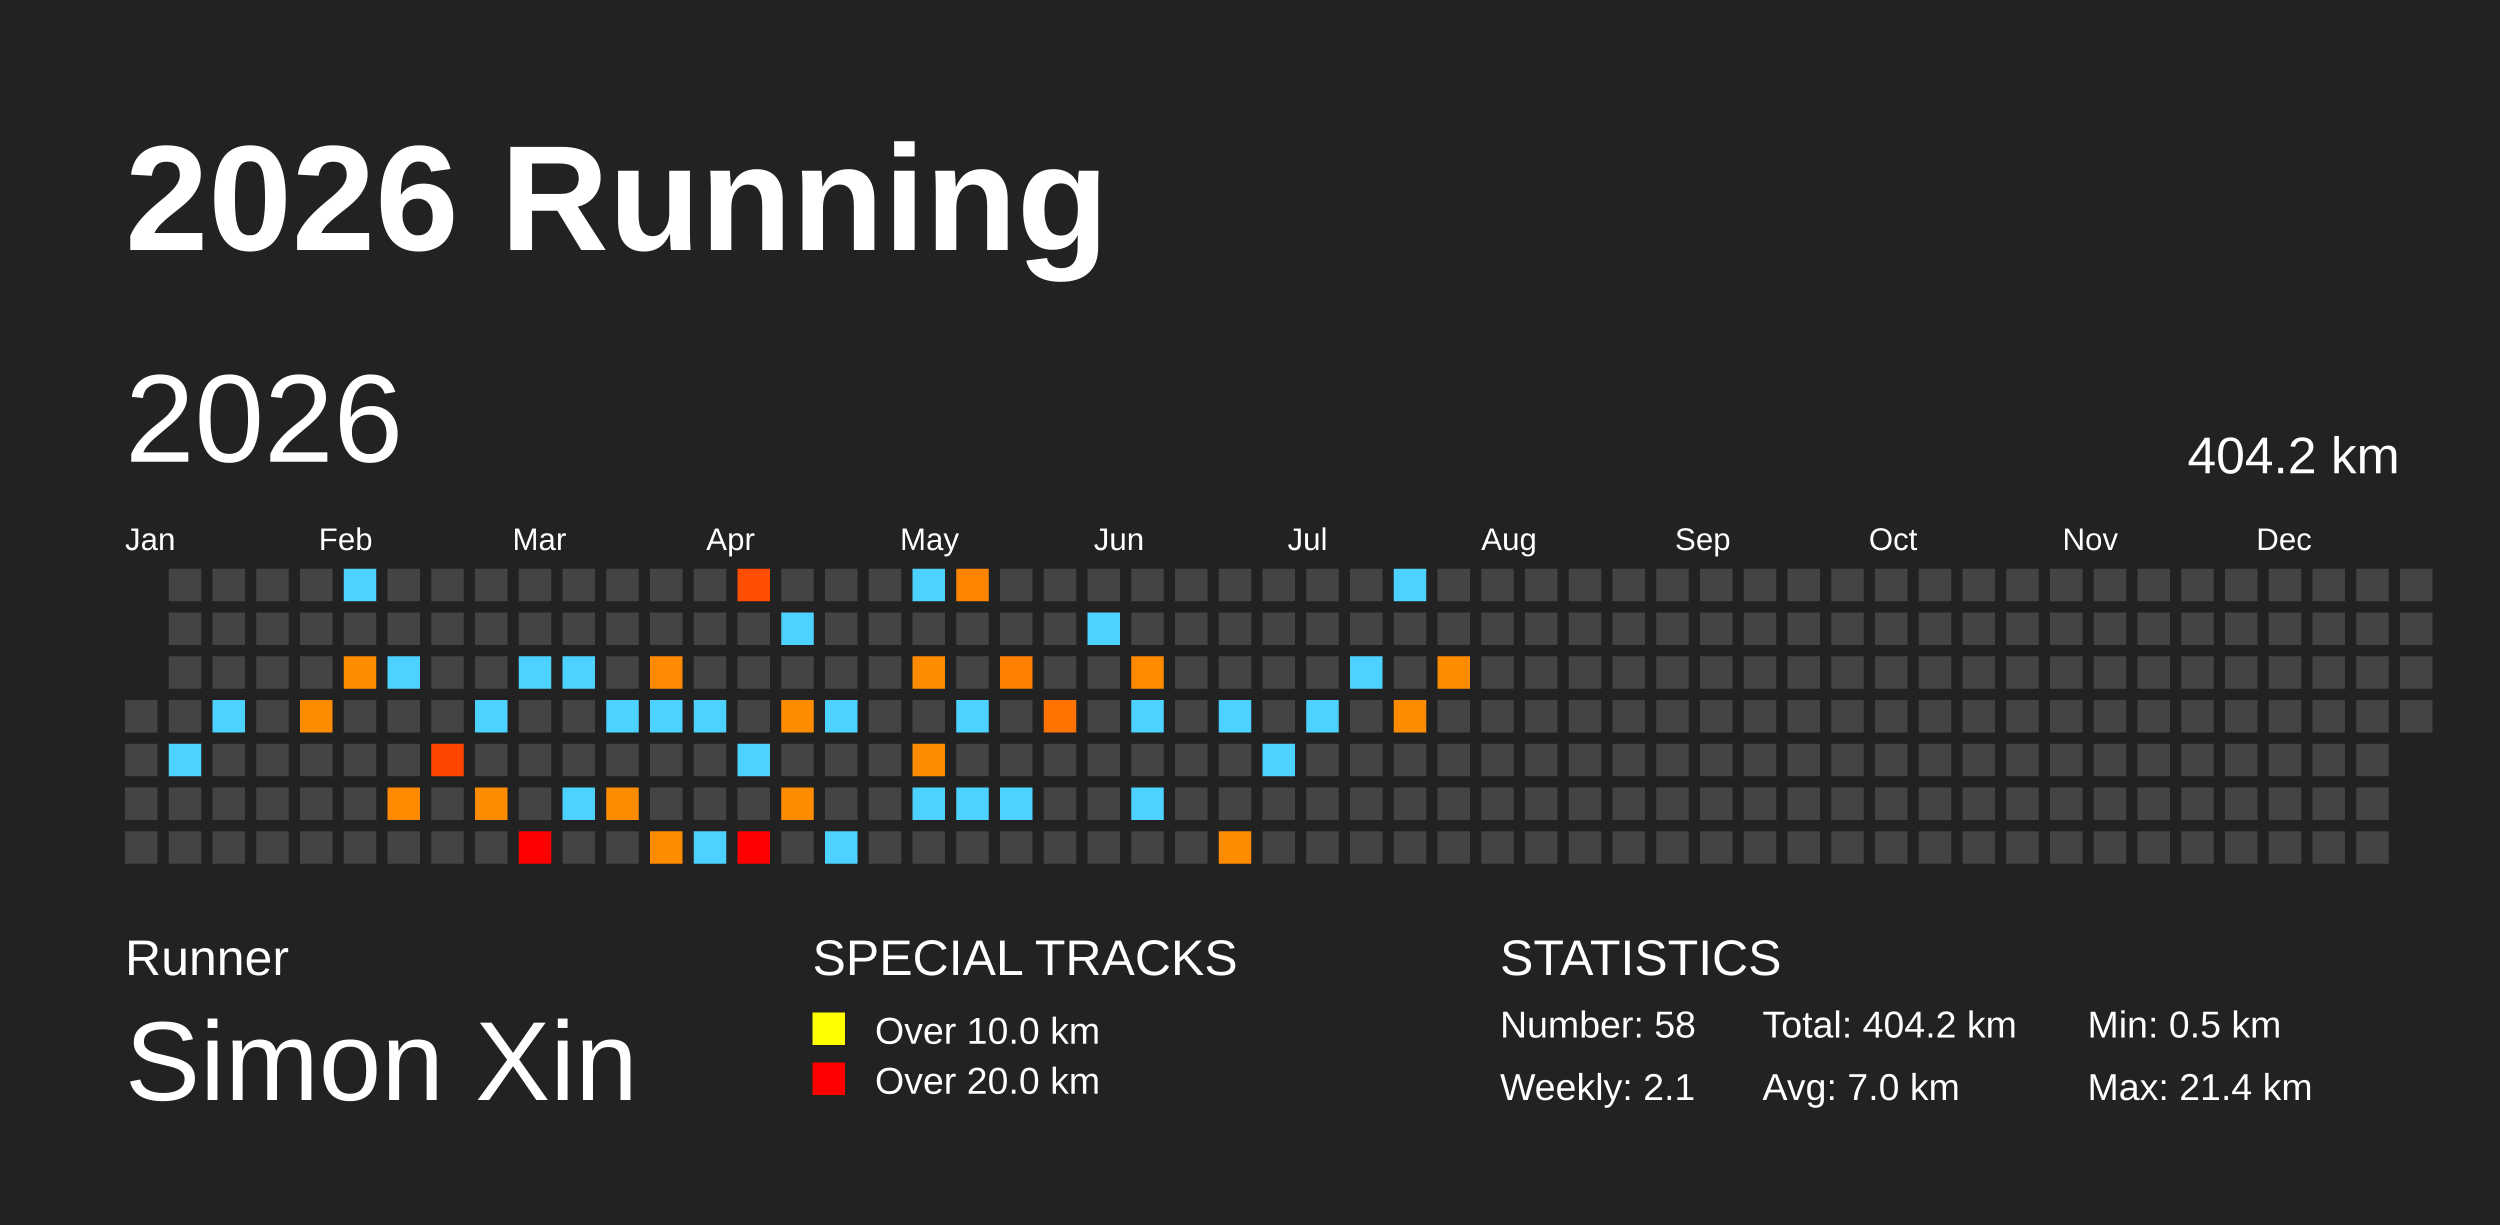
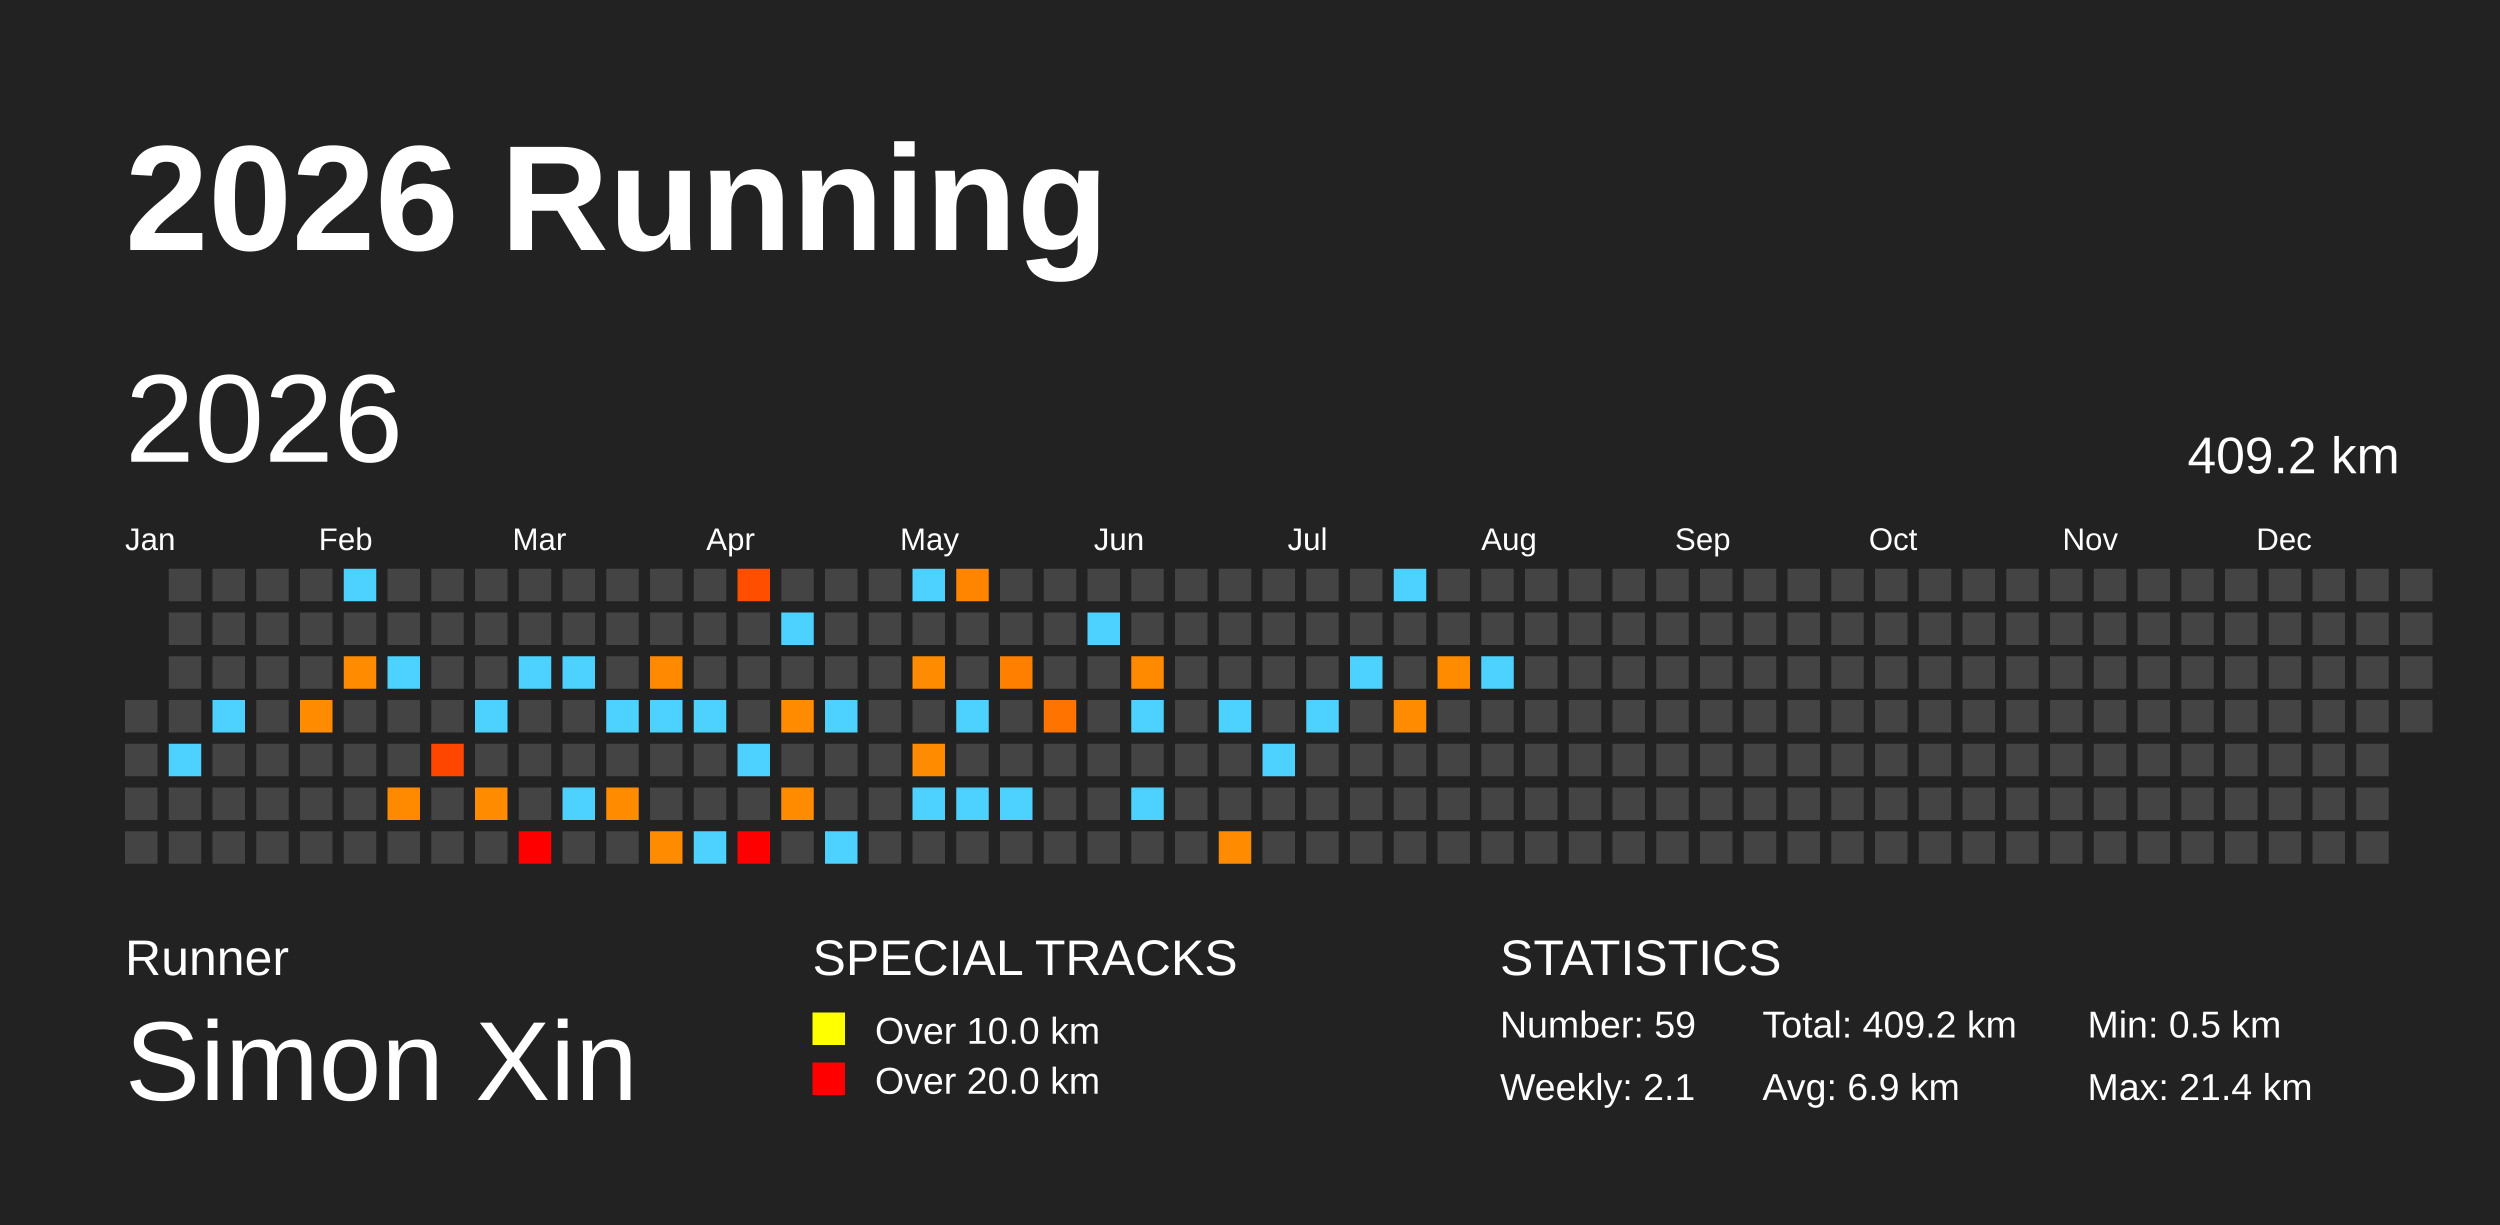
<svg xmlns="http://www.w3.org/2000/svg" baseProfile="full" height="98mm" version="1.1" viewBox="0,0,200,98" width="200mm">
  <defs />
  <rect fill="#222222" height="98" width="200" x="0" y="0" />
  <text fill="#FFFFFF" style="font-size:12px; font-family:Arial; font-weight:bold;" x="10" y="20">2026 Running</text>
  <text fill="#FFFFFF" style="font-size:4px; font-family:Arial" x="10" y="78">Runner</text>
  <text fill="#FFFFFF" style="font-size:9px; font-family:Arial" x="10" y="88">Simon Xin</text>
  <text fill="#FFFFFF" style="font-size:4px; font-family:Arial" x="65" y="78">SPECIAL TRACKS</text>
  <rect fill="yellow" height="2.6" width="2.6" x="65" y="81" />
  <text fill="#FFFFFF" style="font-size:3px; font-family:Arial" x="70" y="83.5">Over 10.0 km</text>
  <rect fill="red" height="2.6" width="2.6" x="65" y="85" />
  <text fill="#FFFFFF" style="font-size:3px; font-family:Arial" x="70" y="87.5">Over 20.0 km</text>
  <text fill="#FFFFFF" style="font-size:4px; font-family:Arial" x="120" y="78">STATISTICS</text>
-   <text fill="#FFFFFF" style="font-size:3px; font-family:Arial" x="120" y="83">Number: 58</text>
+   <text fill="#FFFFFF" style="font-size:3px; font-family:Arial" x="120" y="83">Number: 59</text>
  <text fill="#FFFFFF" style="font-size:3px; font-family:Arial" x="120" y="88">Weekly: 2.1</text>
-   <text fill="#FFFFFF" style="font-size:3px; font-family:Arial" x="141" y="83">Total: 404.2 km</text>
-   <text fill="#FFFFFF" style="font-size:3px; font-family:Arial" x="141" y="88">Avg: 7.0 km</text>
+   <text fill="#FFFFFF" style="font-size:3px; font-family:Arial" x="141" y="83">Total: 409.2 km</text>
+   <text fill="#FFFFFF" style="font-size:3px; font-family:Arial" x="141" y="88">Avg: 6.9 km</text>
  <text fill="#FFFFFF" style="font-size:3px; font-family:Arial" x="167" y="83">Min: 0.5 km</text>
  <text fill="#FFFFFF" style="font-size:3px; font-family:Arial" x="167" y="88">Max: 21.4 km</text>
  <text dominant-baseline="hanging" fill="#FFFFFF" style="font-size:10.0px; font-family:Arial;" x="10" y="30">2026</text>
-   <text dominant-baseline="hanging" fill="#FFFFFF" style="font-size:4.125px; font-family:Arial;" x="175" y="35">404.2 km</text>
+   <text dominant-baseline="hanging" fill="#FFFFFF" style="font-size:4.125px; font-family:Arial;" x="175" y="35">409.2 km</text>
  <text fill="#FFFFFF" style="font-size:2.5px; font-family:Arial" x="10.0" y="44">Jan</text>
  <text fill="#FFFFFF" style="font-size:2.5px; font-family:Arial" x="25.5" y="44">Feb</text>
  <text fill="#FFFFFF" style="font-size:2.5px; font-family:Arial" x="41.0" y="44">Mar</text>
  <text fill="#FFFFFF" style="font-size:2.5px; font-family:Arial" x="56.5" y="44">Apr</text>
  <text fill="#FFFFFF" style="font-size:2.5px; font-family:Arial" x="72.0" y="44">May</text>
  <text fill="#FFFFFF" style="font-size:2.5px; font-family:Arial" x="87.5" y="44">Jun</text>
  <text fill="#FFFFFF" style="font-size:2.5px; font-family:Arial" x="103.0" y="44">Jul</text>
  <text fill="#FFFFFF" style="font-size:2.5px; font-family:Arial" x="118.5" y="44">Aug</text>
  <text fill="#FFFFFF" style="font-size:2.5px; font-family:Arial" x="134.0" y="44">Sep</text>
  <text fill="#FFFFFF" style="font-size:2.5px; font-family:Arial" x="149.5" y="44">Oct</text>
  <text fill="#FFFFFF" style="font-size:2.5px; font-family:Arial" x="165.0" y="44">Nov</text>
  <text fill="#FFFFFF" style="font-size:2.5px; font-family:Arial" x="180.5" y="44">Dec</text>
  <rect fill="#444444" height="2.6" width="2.6" x="10.0" y="56.0" />
  <rect fill="#444444" height="2.6" width="2.6" x="10.0" y="59.5" />
  <rect fill="#444444" height="2.6" width="2.6" x="10.0" y="63.0" />
  <rect fill="#444444" height="2.6" width="2.6" x="10.0" y="66.5" />
  <rect fill="#444444" height="2.6" width="2.6" x="13.5" y="45.5" />
  <rect fill="#444444" height="2.6" width="2.6" x="13.5" y="49.0" />
  <rect fill="#444444" height="2.6" width="2.6" x="13.5" y="52.5" />
  <rect fill="#444444" height="2.6" width="2.6" x="13.5" y="56.0" />
  <rect fill="#4dd2ff" height="2.6" width="2.6" x="13.5" y="59.5" />
  <rect fill="#444444" height="2.6" width="2.6" x="13.5" y="63.0" />
  <rect fill="#444444" height="2.6" width="2.6" x="13.5" y="66.5" />
  <rect fill="#444444" height="2.6" width="2.6" x="17.0" y="45.5" />
  <rect fill="#444444" height="2.6" width="2.6" x="17.0" y="49.0" />
  <rect fill="#444444" height="2.6" width="2.6" x="17.0" y="52.5" />
  <rect fill="#4dd2ff" height="2.6" width="2.6" x="17.0" y="56.0" />
  <rect fill="#444444" height="2.6" width="2.6" x="17.0" y="59.5" />
  <rect fill="#444444" height="2.6" width="2.6" x="17.0" y="63.0" />
  <rect fill="#444444" height="2.6" width="2.6" x="17.0" y="66.5" />
  <rect fill="#444444" height="2.6" width="2.6" x="20.5" y="45.5" />
  <rect fill="#444444" height="2.6" width="2.6" x="20.5" y="49.0" />
  <rect fill="#444444" height="2.6" width="2.6" x="20.5" y="52.5" />
  <rect fill="#444444" height="2.6" width="2.6" x="20.5" y="56.0" />
  <rect fill="#444444" height="2.6" width="2.6" x="20.5" y="59.5" />
  <rect fill="#444444" height="2.6" width="2.6" x="20.5" y="63.0" />
  <rect fill="#444444" height="2.6" width="2.6" x="20.5" y="66.5" />
  <rect fill="#444444" height="2.6" width="2.6" x="24.0" y="45.5" />
  <rect fill="#444444" height="2.6" width="2.6" x="24.0" y="49.0" />
  <rect fill="#444444" height="2.6" width="2.6" x="24.0" y="52.5" />
  <rect fill="#ff8b00" height="2.6" width="2.6" x="24.0" y="56.0" />
  <rect fill="#444444" height="2.6" width="2.6" x="24.0" y="59.5" />
  <rect fill="#444444" height="2.6" width="2.6" x="24.0" y="63.0" />
  <rect fill="#444444" height="2.6" width="2.6" x="24.0" y="66.5" />
  <rect fill="#4dd2ff" height="2.6" width="2.6" x="27.5" y="45.5" />
  <rect fill="#444444" height="2.6" width="2.6" x="27.5" y="49.0" />
  <rect fill="#ff8b00" height="2.6" width="2.6" x="27.5" y="52.5" />
  <rect fill="#444444" height="2.6" width="2.6" x="27.5" y="56.0" />
  <rect fill="#444444" height="2.6" width="2.6" x="27.5" y="59.5" />
  <rect fill="#444444" height="2.6" width="2.6" x="27.5" y="63.0" />
  <rect fill="#444444" height="2.6" width="2.6" x="27.5" y="66.5" />
  <rect fill="#444444" height="2.6" width="2.6" x="31.0" y="45.5" />
  <rect fill="#444444" height="2.6" width="2.6" x="31.0" y="49.0" />
  <rect fill="#4dd2ff" height="2.6" width="2.6" x="31.0" y="52.5" />
  <rect fill="#444444" height="2.6" width="2.6" x="31.0" y="56.0" />
  <rect fill="#444444" height="2.6" width="2.6" x="31.0" y="59.5" />
  <rect fill="#ff8a00" height="2.6" width="2.6" x="31.0" y="63.0" />
  <rect fill="#444444" height="2.6" width="2.6" x="31.0" y="66.5" />
  <rect fill="#444444" height="2.6" width="2.6" x="34.5" y="45.5" />
  <rect fill="#444444" height="2.6" width="2.6" x="34.5" y="49.0" />
  <rect fill="#444444" height="2.6" width="2.6" x="34.5" y="52.5" />
  <rect fill="#444444" height="2.6" width="2.6" x="34.5" y="56.0" />
  <rect fill="#ff4600" height="2.6" width="2.6" x="34.5" y="59.5" />
  <rect fill="#444444" height="2.6" width="2.6" x="34.5" y="63.0" />
  <rect fill="#444444" height="2.6" width="2.6" x="34.5" y="66.5" />
  <rect fill="#444444" height="2.6" width="2.6" x="38.0" y="45.5" />
  <rect fill="#444444" height="2.6" width="2.6" x="38.0" y="49.0" />
  <rect fill="#444444" height="2.6" width="2.6" x="38.0" y="52.5" />
  <rect fill="#4dd2ff" height="2.6" width="2.6" x="38.0" y="56.0" />
  <rect fill="#444444" height="2.6" width="2.6" x="38.0" y="59.5" />
  <rect fill="#ff8b00" height="2.6" width="2.6" x="38.0" y="63.0" />
  <rect fill="#444444" height="2.6" width="2.6" x="38.0" y="66.5" />
  <rect fill="#444444" height="2.6" width="2.6" x="41.5" y="45.5" />
  <rect fill="#444444" height="2.6" width="2.6" x="41.5" y="49.0" />
  <rect fill="#4dd2ff" height="2.6" width="2.6" x="41.5" y="52.5" />
  <rect fill="#444444" height="2.6" width="2.6" x="41.5" y="56.0" />
  <rect fill="#444444" height="2.6" width="2.6" x="41.5" y="59.5" />
  <rect fill="#444444" height="2.6" width="2.6" x="41.5" y="63.0" />
  <rect fill="red" height="2.6" width="2.6" x="41.5" y="66.5" />
  <rect fill="#444444" height="2.6" width="2.6" x="45.0" y="45.5" />
  <rect fill="#444444" height="2.6" width="2.6" x="45.0" y="49.0" />
  <rect fill="#4dd2ff" height="2.6" width="2.6" x="45.0" y="52.5" />
  <rect fill="#444444" height="2.6" width="2.6" x="45.0" y="56.0" />
  <rect fill="#444444" height="2.6" width="2.6" x="45.0" y="59.5" />
  <rect fill="#4dd2ff" height="2.6" width="2.6" x="45.0" y="63.0" />
  <rect fill="#444444" height="2.6" width="2.6" x="45.0" y="66.5" />
  <rect fill="#444444" height="2.6" width="2.6" x="48.5" y="45.5" />
  <rect fill="#444444" height="2.6" width="2.6" x="48.5" y="49.0" />
  <rect fill="#444444" height="2.6" width="2.6" x="48.5" y="52.5" />
  <rect fill="#4dd2ff" height="2.6" width="2.6" x="48.5" y="56.0" />
  <rect fill="#444444" height="2.6" width="2.6" x="48.5" y="59.5" />
  <rect fill="#ff8b00" height="2.6" width="2.6" x="48.5" y="63.0" />
  <rect fill="#444444" height="2.6" width="2.6" x="48.5" y="66.5" />
  <rect fill="#444444" height="2.6" width="2.6" x="52.0" y="45.5" />
  <rect fill="#444444" height="2.6" width="2.6" x="52.0" y="49.0" />
  <rect fill="#ff8900" height="2.6" width="2.6" x="52.0" y="52.5" />
  <rect fill="#4dd2ff" height="2.6" width="2.6" x="52.0" y="56.0" />
  <rect fill="#444444" height="2.6" width="2.6" x="52.0" y="59.5" />
  <rect fill="#444444" height="2.6" width="2.6" x="52.0" y="63.0" />
  <rect fill="#ff8b00" height="2.6" width="2.6" x="52.0" y="66.5" />
  <rect fill="#444444" height="2.6" width="2.6" x="55.5" y="45.5" />
  <rect fill="#444444" height="2.6" width="2.6" x="55.5" y="49.0" />
  <rect fill="#444444" height="2.6" width="2.6" x="55.5" y="52.5" />
  <rect fill="#4dd2ff" height="2.6" width="2.6" x="55.5" y="56.0" />
  <rect fill="#444444" height="2.6" width="2.6" x="55.5" y="59.5" />
  <rect fill="#444444" height="2.6" width="2.6" x="55.5" y="63.0" />
  <rect fill="#4dd2ff" height="2.6" width="2.6" x="55.5" y="66.5" />
  <rect fill="#ff4e00" height="2.6" width="2.6" x="59.0" y="45.5" />
  <rect fill="#444444" height="2.6" width="2.6" x="59.0" y="49.0" />
  <rect fill="#444444" height="2.6" width="2.6" x="59.0" y="52.5" />
  <rect fill="#444444" height="2.6" width="2.6" x="59.0" y="56.0" />
  <rect fill="#4dd2ff" height="2.6" width="2.6" x="59.0" y="59.5" />
  <rect fill="#444444" height="2.6" width="2.6" x="59.0" y="63.0" />
  <rect fill="red" height="2.6" width="2.6" x="59.0" y="66.5" />
  <rect fill="#444444" height="2.6" width="2.6" x="62.5" y="45.5" />
  <rect fill="#4dd2ff" height="2.6" width="2.6" x="62.5" y="49.0" />
  <rect fill="#444444" height="2.6" width="2.6" x="62.5" y="52.5" />
  <rect fill="#ff8b00" height="2.6" width="2.6" x="62.5" y="56.0" />
  <rect fill="#444444" height="2.6" width="2.6" x="62.5" y="59.5" />
  <rect fill="#ff8b00" height="2.6" width="2.6" x="62.5" y="63.0" />
  <rect fill="#444444" height="2.6" width="2.6" x="62.5" y="66.5" />
  <rect fill="#444444" height="2.6" width="2.6" x="66.0" y="45.5" />
  <rect fill="#444444" height="2.6" width="2.6" x="66.0" y="49.0" />
  <rect fill="#444444" height="2.6" width="2.6" x="66.0" y="52.5" />
  <rect fill="#4dd2ff" height="2.6" width="2.6" x="66.0" y="56.0" />
  <rect fill="#444444" height="2.6" width="2.6" x="66.0" y="59.5" />
  <rect fill="#444444" height="2.6" width="2.6" x="66.0" y="63.0" />
  <rect fill="#4dd2ff" height="2.6" width="2.6" x="66.0" y="66.5" />
  <rect fill="#444444" height="2.6" width="2.6" x="69.5" y="45.5" />
  <rect fill="#444444" height="2.6" width="2.6" x="69.5" y="49.0" />
  <rect fill="#444444" height="2.6" width="2.6" x="69.5" y="52.5" />
  <rect fill="#444444" height="2.6" width="2.6" x="69.5" y="56.0" />
  <rect fill="#444444" height="2.6" width="2.6" x="69.5" y="59.5" />
  <rect fill="#444444" height="2.6" width="2.6" x="69.5" y="63.0" />
  <rect fill="#444444" height="2.6" width="2.6" x="69.5" y="66.5" />
  <rect fill="#4dd2ff" height="2.6" width="2.6" x="73.0" y="45.5" />
  <rect fill="#444444" height="2.6" width="2.6" x="73.0" y="49.0" />
  <rect fill="#ff8b00" height="2.6" width="2.6" x="73.0" y="52.5" />
  <rect fill="#444444" height="2.6" width="2.6" x="73.0" y="56.0" />
  <rect fill="#ff8b00" height="2.6" width="2.6" x="73.0" y="59.5" />
  <rect fill="#4dd2ff" height="2.6" width="2.6" x="73.0" y="63.0" />
  <rect fill="#444444" height="2.6" width="2.6" x="73.0" y="66.5" />
  <rect fill="#ff8500" height="2.6" width="2.6" x="76.5" y="45.5" />
  <rect fill="#444444" height="2.6" width="2.6" x="76.5" y="49.0" />
  <rect fill="#444444" height="2.6" width="2.6" x="76.5" y="52.5" />
  <rect fill="#4dd2ff" height="2.6" width="2.6" x="76.5" y="56.0" />
  <rect fill="#444444" height="2.6" width="2.6" x="76.5" y="59.5" />
  <rect fill="#4dd2ff" height="2.6" width="2.6" x="76.5" y="63.0" />
  <rect fill="#444444" height="2.6" width="2.6" x="76.5" y="66.5" />
  <rect fill="#444444" height="2.6" width="2.6" x="80.0" y="45.5" />
  <rect fill="#444444" height="2.6" width="2.6" x="80.0" y="49.0" />
  <rect fill="#ff7f00" height="2.6" width="2.6" x="80.0" y="52.5" />
  <rect fill="#444444" height="2.6" width="2.6" x="80.0" y="56.0" />
  <rect fill="#444444" height="2.6" width="2.6" x="80.0" y="59.5" />
  <rect fill="#4dd2ff" height="2.6" width="2.6" x="80.0" y="63.0" />
  <rect fill="#444444" height="2.6" width="2.6" x="80.0" y="66.5" />
  <rect fill="#444444" height="2.6" width="2.6" x="83.5" y="45.5" />
  <rect fill="#444444" height="2.6" width="2.6" x="83.5" y="49.0" />
  <rect fill="#444444" height="2.6" width="2.6" x="83.5" y="52.5" />
  <rect fill="#ff7300" height="2.6" width="2.6" x="83.5" y="56.0" />
  <rect fill="#444444" height="2.6" width="2.6" x="83.5" y="59.5" />
  <rect fill="#444444" height="2.6" width="2.6" x="83.5" y="63.0" />
  <rect fill="#444444" height="2.6" width="2.6" x="83.5" y="66.5" />
  <rect fill="#444444" height="2.6" width="2.6" x="87.0" y="45.5" />
  <rect fill="#4dd2ff" height="2.6" width="2.6" x="87.0" y="49.0" />
  <rect fill="#444444" height="2.6" width="2.6" x="87.0" y="52.5" />
  <rect fill="#444444" height="2.6" width="2.6" x="87.0" y="56.0" />
  <rect fill="#444444" height="2.6" width="2.6" x="87.0" y="59.5" />
  <rect fill="#444444" height="2.6" width="2.6" x="87.0" y="63.0" />
  <rect fill="#444444" height="2.6" width="2.6" x="87.0" y="66.5" />
  <rect fill="#444444" height="2.6" width="2.6" x="90.5" y="45.5" />
  <rect fill="#444444" height="2.6" width="2.6" x="90.5" y="49.0" />
  <rect fill="#ff8a00" height="2.6" width="2.6" x="90.5" y="52.5" />
  <rect fill="#4dd2ff" height="2.6" width="2.6" x="90.5" y="56.0" />
  <rect fill="#444444" height="2.6" width="2.6" x="90.5" y="59.5" />
  <rect fill="#4dd2ff" height="2.6" width="2.6" x="90.5" y="63.0" />
  <rect fill="#444444" height="2.6" width="2.6" x="90.5" y="66.5" />
  <rect fill="#444444" height="2.6" width="2.6" x="94.0" y="45.5" />
  <rect fill="#444444" height="2.6" width="2.6" x="94.0" y="49.0" />
  <rect fill="#444444" height="2.6" width="2.6" x="94.0" y="52.5" />
  <rect fill="#444444" height="2.6" width="2.6" x="94.0" y="56.0" />
  <rect fill="#444444" height="2.6" width="2.6" x="94.0" y="59.5" />
  <rect fill="#444444" height="2.6" width="2.6" x="94.0" y="63.0" />
  <rect fill="#444444" height="2.6" width="2.6" x="94.0" y="66.5" />
  <rect fill="#444444" height="2.6" width="2.6" x="97.5" y="45.5" />
  <rect fill="#444444" height="2.6" width="2.6" x="97.5" y="49.0" />
  <rect fill="#444444" height="2.6" width="2.6" x="97.5" y="52.5" />
  <rect fill="#4dd2ff" height="2.6" width="2.6" x="97.5" y="56.0" />
  <rect fill="#444444" height="2.6" width="2.6" x="97.5" y="59.5" />
  <rect fill="#444444" height="2.6" width="2.6" x="97.5" y="63.0" />
  <rect fill="#ff8b00" height="2.6" width="2.6" x="97.5" y="66.5" />
  <rect fill="#444444" height="2.6" width="2.6" x="101.0" y="45.5" />
  <rect fill="#444444" height="2.6" width="2.6" x="101.0" y="49.0" />
  <rect fill="#444444" height="2.6" width="2.6" x="101.0" y="52.5" />
  <rect fill="#444444" height="2.6" width="2.6" x="101.0" y="56.0" />
  <rect fill="#4dd2ff" height="2.6" width="2.6" x="101.0" y="59.5" />
  <rect fill="#444444" height="2.6" width="2.6" x="101.0" y="63.0" />
  <rect fill="#444444" height="2.6" width="2.6" x="101.0" y="66.5" />
  <rect fill="#444444" height="2.6" width="2.6" x="104.5" y="45.5" />
  <rect fill="#444444" height="2.6" width="2.6" x="104.5" y="49.0" />
  <rect fill="#444444" height="2.6" width="2.6" x="104.5" y="52.5" />
  <rect fill="#4dd2ff" height="2.6" width="2.6" x="104.5" y="56.0" />
  <rect fill="#444444" height="2.6" width="2.6" x="104.5" y="59.5" />
  <rect fill="#444444" height="2.6" width="2.6" x="104.5" y="63.0" />
  <rect fill="#444444" height="2.6" width="2.6" x="104.5" y="66.5" />
  <rect fill="#444444" height="2.6" width="2.6" x="108.0" y="45.5" />
  <rect fill="#444444" height="2.6" width="2.6" x="108.0" y="49.0" />
  <rect fill="#4dd2ff" height="2.6" width="2.6" x="108.0" y="52.5" />
  <rect fill="#444444" height="2.6" width="2.6" x="108.0" y="56.0" />
  <rect fill="#444444" height="2.6" width="2.6" x="108.0" y="59.5" />
  <rect fill="#444444" height="2.6" width="2.6" x="108.0" y="63.0" />
  <rect fill="#444444" height="2.6" width="2.6" x="108.0" y="66.5" />
  <rect fill="#4dd2ff" height="2.6" width="2.6" x="111.5" y="45.5" />
  <rect fill="#444444" height="2.6" width="2.6" x="111.5" y="49.0" />
  <rect fill="#444444" height="2.6" width="2.6" x="111.5" y="52.5" />
  <rect fill="#ff8b00" height="2.6" width="2.6" x="111.5" y="56.0" />
  <rect fill="#444444" height="2.6" width="2.6" x="111.5" y="59.5" />
  <rect fill="#444444" height="2.6" width="2.6" x="111.5" y="63.0" />
  <rect fill="#444444" height="2.6" width="2.6" x="111.5" y="66.5" />
  <rect fill="#444444" height="2.6" width="2.6" x="115.0" y="45.5" />
  <rect fill="#444444" height="2.6" width="2.6" x="115.0" y="49.0" />
  <rect fill="#ff8b00" height="2.6" width="2.6" x="115.0" y="52.5" />
  <rect fill="#444444" height="2.6" width="2.6" x="115.0" y="56.0" />
  <rect fill="#444444" height="2.6" width="2.6" x="115.0" y="59.5" />
  <rect fill="#444444" height="2.6" width="2.6" x="115.0" y="63.0" />
  <rect fill="#444444" height="2.6" width="2.6" x="115.0" y="66.5" />
  <rect fill="#444444" height="2.6" width="2.6" x="118.5" y="45.5" />
  <rect fill="#444444" height="2.6" width="2.6" x="118.5" y="49.0" />
-   <rect fill="#444444" height="2.6" width="2.6" x="118.5" y="52.5" />
+   <rect fill="#4dd2ff" height="2.6" width="2.6" x="118.5" y="52.5" />
  <rect fill="#444444" height="2.6" width="2.6" x="118.5" y="56.0" />
  <rect fill="#444444" height="2.6" width="2.6" x="118.5" y="59.5" />
  <rect fill="#444444" height="2.6" width="2.6" x="118.5" y="63.0" />
  <rect fill="#444444" height="2.6" width="2.6" x="118.5" y="66.5" />
  <rect fill="#444444" height="2.6" width="2.6" x="122.0" y="45.5" />
  <rect fill="#444444" height="2.6" width="2.6" x="122.0" y="49.0" />
  <rect fill="#444444" height="2.6" width="2.6" x="122.0" y="52.5" />
  <rect fill="#444444" height="2.6" width="2.6" x="122.0" y="56.0" />
  <rect fill="#444444" height="2.6" width="2.6" x="122.0" y="59.5" />
  <rect fill="#444444" height="2.6" width="2.6" x="122.0" y="63.0" />
  <rect fill="#444444" height="2.6" width="2.6" x="122.0" y="66.5" />
  <rect fill="#444444" height="2.6" width="2.6" x="125.5" y="45.5" />
  <rect fill="#444444" height="2.6" width="2.6" x="125.5" y="49.0" />
  <rect fill="#444444" height="2.6" width="2.6" x="125.5" y="52.5" />
  <rect fill="#444444" height="2.6" width="2.6" x="125.5" y="56.0" />
  <rect fill="#444444" height="2.6" width="2.6" x="125.5" y="59.5" />
  <rect fill="#444444" height="2.6" width="2.6" x="125.5" y="63.0" />
  <rect fill="#444444" height="2.6" width="2.6" x="125.5" y="66.5" />
  <rect fill="#444444" height="2.6" width="2.6" x="129.0" y="45.5" />
  <rect fill="#444444" height="2.6" width="2.6" x="129.0" y="49.0" />
  <rect fill="#444444" height="2.6" width="2.6" x="129.0" y="52.5" />
  <rect fill="#444444" height="2.6" width="2.6" x="129.0" y="56.0" />
  <rect fill="#444444" height="2.6" width="2.6" x="129.0" y="59.5" />
  <rect fill="#444444" height="2.6" width="2.6" x="129.0" y="63.0" />
  <rect fill="#444444" height="2.6" width="2.6" x="129.0" y="66.5" />
  <rect fill="#444444" height="2.6" width="2.6" x="132.5" y="45.5" />
  <rect fill="#444444" height="2.6" width="2.6" x="132.5" y="49.0" />
  <rect fill="#444444" height="2.6" width="2.6" x="132.5" y="52.5" />
  <rect fill="#444444" height="2.6" width="2.6" x="132.5" y="56.0" />
  <rect fill="#444444" height="2.6" width="2.6" x="132.5" y="59.5" />
  <rect fill="#444444" height="2.6" width="2.6" x="132.5" y="63.0" />
  <rect fill="#444444" height="2.6" width="2.6" x="132.5" y="66.5" />
  <rect fill="#444444" height="2.6" width="2.6" x="136.0" y="45.5" />
  <rect fill="#444444" height="2.6" width="2.6" x="136.0" y="49.0" />
  <rect fill="#444444" height="2.6" width="2.6" x="136.0" y="52.5" />
  <rect fill="#444444" height="2.6" width="2.6" x="136.0" y="56.0" />
  <rect fill="#444444" height="2.6" width="2.6" x="136.0" y="59.5" />
  <rect fill="#444444" height="2.6" width="2.6" x="136.0" y="63.0" />
  <rect fill="#444444" height="2.6" width="2.6" x="136.0" y="66.5" />
  <rect fill="#444444" height="2.6" width="2.6" x="139.5" y="45.5" />
  <rect fill="#444444" height="2.6" width="2.6" x="139.5" y="49.0" />
  <rect fill="#444444" height="2.6" width="2.6" x="139.5" y="52.5" />
  <rect fill="#444444" height="2.6" width="2.6" x="139.5" y="56.0" />
  <rect fill="#444444" height="2.6" width="2.6" x="139.5" y="59.5" />
  <rect fill="#444444" height="2.6" width="2.6" x="139.5" y="63.0" />
  <rect fill="#444444" height="2.6" width="2.6" x="139.5" y="66.5" />
  <rect fill="#444444" height="2.6" width="2.6" x="143.0" y="45.5" />
  <rect fill="#444444" height="2.6" width="2.6" x="143.0" y="49.0" />
  <rect fill="#444444" height="2.6" width="2.6" x="143.0" y="52.5" />
  <rect fill="#444444" height="2.6" width="2.6" x="143.0" y="56.0" />
  <rect fill="#444444" height="2.6" width="2.6" x="143.0" y="59.5" />
  <rect fill="#444444" height="2.6" width="2.6" x="143.0" y="63.0" />
  <rect fill="#444444" height="2.6" width="2.6" x="143.0" y="66.5" />
  <rect fill="#444444" height="2.6" width="2.6" x="146.5" y="45.5" />
  <rect fill="#444444" height="2.6" width="2.6" x="146.5" y="49.0" />
  <rect fill="#444444" height="2.6" width="2.6" x="146.5" y="52.5" />
  <rect fill="#444444" height="2.6" width="2.6" x="146.5" y="56.0" />
  <rect fill="#444444" height="2.6" width="2.6" x="146.5" y="59.5" />
  <rect fill="#444444" height="2.6" width="2.6" x="146.5" y="63.0" />
  <rect fill="#444444" height="2.6" width="2.6" x="146.5" y="66.5" />
  <rect fill="#444444" height="2.6" width="2.6" x="150.0" y="45.5" />
  <rect fill="#444444" height="2.6" width="2.6" x="150.0" y="49.0" />
  <rect fill="#444444" height="2.6" width="2.6" x="150.0" y="52.5" />
  <rect fill="#444444" height="2.6" width="2.6" x="150.0" y="56.0" />
  <rect fill="#444444" height="2.6" width="2.6" x="150.0" y="59.5" />
  <rect fill="#444444" height="2.6" width="2.6" x="150.0" y="63.0" />
  <rect fill="#444444" height="2.6" width="2.6" x="150.0" y="66.5" />
  <rect fill="#444444" height="2.6" width="2.6" x="153.5" y="45.5" />
  <rect fill="#444444" height="2.6" width="2.6" x="153.5" y="49.0" />
  <rect fill="#444444" height="2.6" width="2.6" x="153.5" y="52.5" />
  <rect fill="#444444" height="2.6" width="2.6" x="153.5" y="56.0" />
  <rect fill="#444444" height="2.6" width="2.6" x="153.5" y="59.5" />
  <rect fill="#444444" height="2.6" width="2.6" x="153.5" y="63.0" />
  <rect fill="#444444" height="2.6" width="2.6" x="153.5" y="66.5" />
  <rect fill="#444444" height="2.6" width="2.6" x="157.0" y="45.5" />
  <rect fill="#444444" height="2.6" width="2.6" x="157.0" y="49.0" />
  <rect fill="#444444" height="2.6" width="2.6" x="157.0" y="52.5" />
  <rect fill="#444444" height="2.6" width="2.6" x="157.0" y="56.0" />
  <rect fill="#444444" height="2.6" width="2.6" x="157.0" y="59.5" />
  <rect fill="#444444" height="2.6" width="2.6" x="157.0" y="63.0" />
  <rect fill="#444444" height="2.6" width="2.6" x="157.0" y="66.5" />
  <rect fill="#444444" height="2.6" width="2.6" x="160.5" y="45.5" />
  <rect fill="#444444" height="2.6" width="2.6" x="160.5" y="49.0" />
  <rect fill="#444444" height="2.6" width="2.6" x="160.5" y="52.5" />
  <rect fill="#444444" height="2.6" width="2.6" x="160.5" y="56.0" />
  <rect fill="#444444" height="2.6" width="2.6" x="160.5" y="59.5" />
  <rect fill="#444444" height="2.6" width="2.6" x="160.5" y="63.0" />
  <rect fill="#444444" height="2.6" width="2.6" x="160.5" y="66.5" />
  <rect fill="#444444" height="2.6" width="2.6" x="164.0" y="45.5" />
  <rect fill="#444444" height="2.6" width="2.6" x="164.0" y="49.0" />
  <rect fill="#444444" height="2.6" width="2.6" x="164.0" y="52.5" />
  <rect fill="#444444" height="2.6" width="2.6" x="164.0" y="56.0" />
  <rect fill="#444444" height="2.6" width="2.6" x="164.0" y="59.5" />
  <rect fill="#444444" height="2.6" width="2.6" x="164.0" y="63.0" />
  <rect fill="#444444" height="2.6" width="2.6" x="164.0" y="66.5" />
  <rect fill="#444444" height="2.6" width="2.6" x="167.5" y="45.5" />
  <rect fill="#444444" height="2.6" width="2.6" x="167.5" y="49.0" />
  <rect fill="#444444" height="2.6" width="2.6" x="167.5" y="52.5" />
  <rect fill="#444444" height="2.6" width="2.6" x="167.5" y="56.0" />
  <rect fill="#444444" height="2.6" width="2.6" x="167.5" y="59.5" />
  <rect fill="#444444" height="2.6" width="2.6" x="167.5" y="63.0" />
  <rect fill="#444444" height="2.6" width="2.6" x="167.5" y="66.5" />
  <rect fill="#444444" height="2.6" width="2.6" x="171.0" y="45.5" />
  <rect fill="#444444" height="2.6" width="2.6" x="171.0" y="49.0" />
  <rect fill="#444444" height="2.6" width="2.6" x="171.0" y="52.5" />
  <rect fill="#444444" height="2.6" width="2.6" x="171.0" y="56.0" />
  <rect fill="#444444" height="2.6" width="2.6" x="171.0" y="59.5" />
  <rect fill="#444444" height="2.6" width="2.6" x="171.0" y="63.0" />
  <rect fill="#444444" height="2.6" width="2.6" x="171.0" y="66.5" />
  <rect fill="#444444" height="2.6" width="2.6" x="174.5" y="45.5" />
  <rect fill="#444444" height="2.6" width="2.6" x="174.5" y="49.0" />
  <rect fill="#444444" height="2.6" width="2.6" x="174.5" y="52.5" />
  <rect fill="#444444" height="2.6" width="2.6" x="174.5" y="56.0" />
  <rect fill="#444444" height="2.6" width="2.6" x="174.5" y="59.5" />
  <rect fill="#444444" height="2.6" width="2.6" x="174.5" y="63.0" />
  <rect fill="#444444" height="2.6" width="2.6" x="174.5" y="66.5" />
  <rect fill="#444444" height="2.6" width="2.6" x="178.0" y="45.5" />
  <rect fill="#444444" height="2.6" width="2.6" x="178.0" y="49.0" />
  <rect fill="#444444" height="2.6" width="2.6" x="178.0" y="52.5" />
  <rect fill="#444444" height="2.6" width="2.6" x="178.0" y="56.0" />
  <rect fill="#444444" height="2.6" width="2.6" x="178.0" y="59.5" />
  <rect fill="#444444" height="2.6" width="2.6" x="178.0" y="63.0" />
  <rect fill="#444444" height="2.6" width="2.6" x="178.0" y="66.5" />
  <rect fill="#444444" height="2.6" width="2.6" x="181.5" y="45.5" />
  <rect fill="#444444" height="2.6" width="2.6" x="181.5" y="49.0" />
  <rect fill="#444444" height="2.6" width="2.6" x="181.5" y="52.5" />
  <rect fill="#444444" height="2.6" width="2.6" x="181.5" y="56.0" />
  <rect fill="#444444" height="2.6" width="2.6" x="181.5" y="59.5" />
  <rect fill="#444444" height="2.6" width="2.6" x="181.5" y="63.0" />
  <rect fill="#444444" height="2.6" width="2.6" x="181.5" y="66.5" />
  <rect fill="#444444" height="2.6" width="2.6" x="185.0" y="45.5" />
  <rect fill="#444444" height="2.6" width="2.6" x="185.0" y="49.0" />
  <rect fill="#444444" height="2.6" width="2.6" x="185.0" y="52.5" />
  <rect fill="#444444" height="2.6" width="2.6" x="185.0" y="56.0" />
  <rect fill="#444444" height="2.6" width="2.6" x="185.0" y="59.5" />
  <rect fill="#444444" height="2.6" width="2.6" x="185.0" y="63.0" />
  <rect fill="#444444" height="2.6" width="2.6" x="185.0" y="66.5" />
  <rect fill="#444444" height="2.6" width="2.6" x="188.5" y="45.5" />
  <rect fill="#444444" height="2.6" width="2.6" x="188.5" y="49.0" />
  <rect fill="#444444" height="2.6" width="2.6" x="188.5" y="52.5" />
  <rect fill="#444444" height="2.6" width="2.6" x="188.5" y="56.0" />
  <rect fill="#444444" height="2.6" width="2.6" x="188.5" y="59.5" />
  <rect fill="#444444" height="2.6" width="2.6" x="188.5" y="63.0" />
  <rect fill="#444444" height="2.6" width="2.6" x="188.5" y="66.5" />
  <rect fill="#444444" height="2.6" width="2.6" x="192.0" y="45.5" />
  <rect fill="#444444" height="2.6" width="2.6" x="192.0" y="49.0" />
  <rect fill="#444444" height="2.6" width="2.6" x="192.0" y="52.5" />
  <rect fill="#444444" height="2.6" width="2.6" x="192.0" y="56.0" />
</svg>
